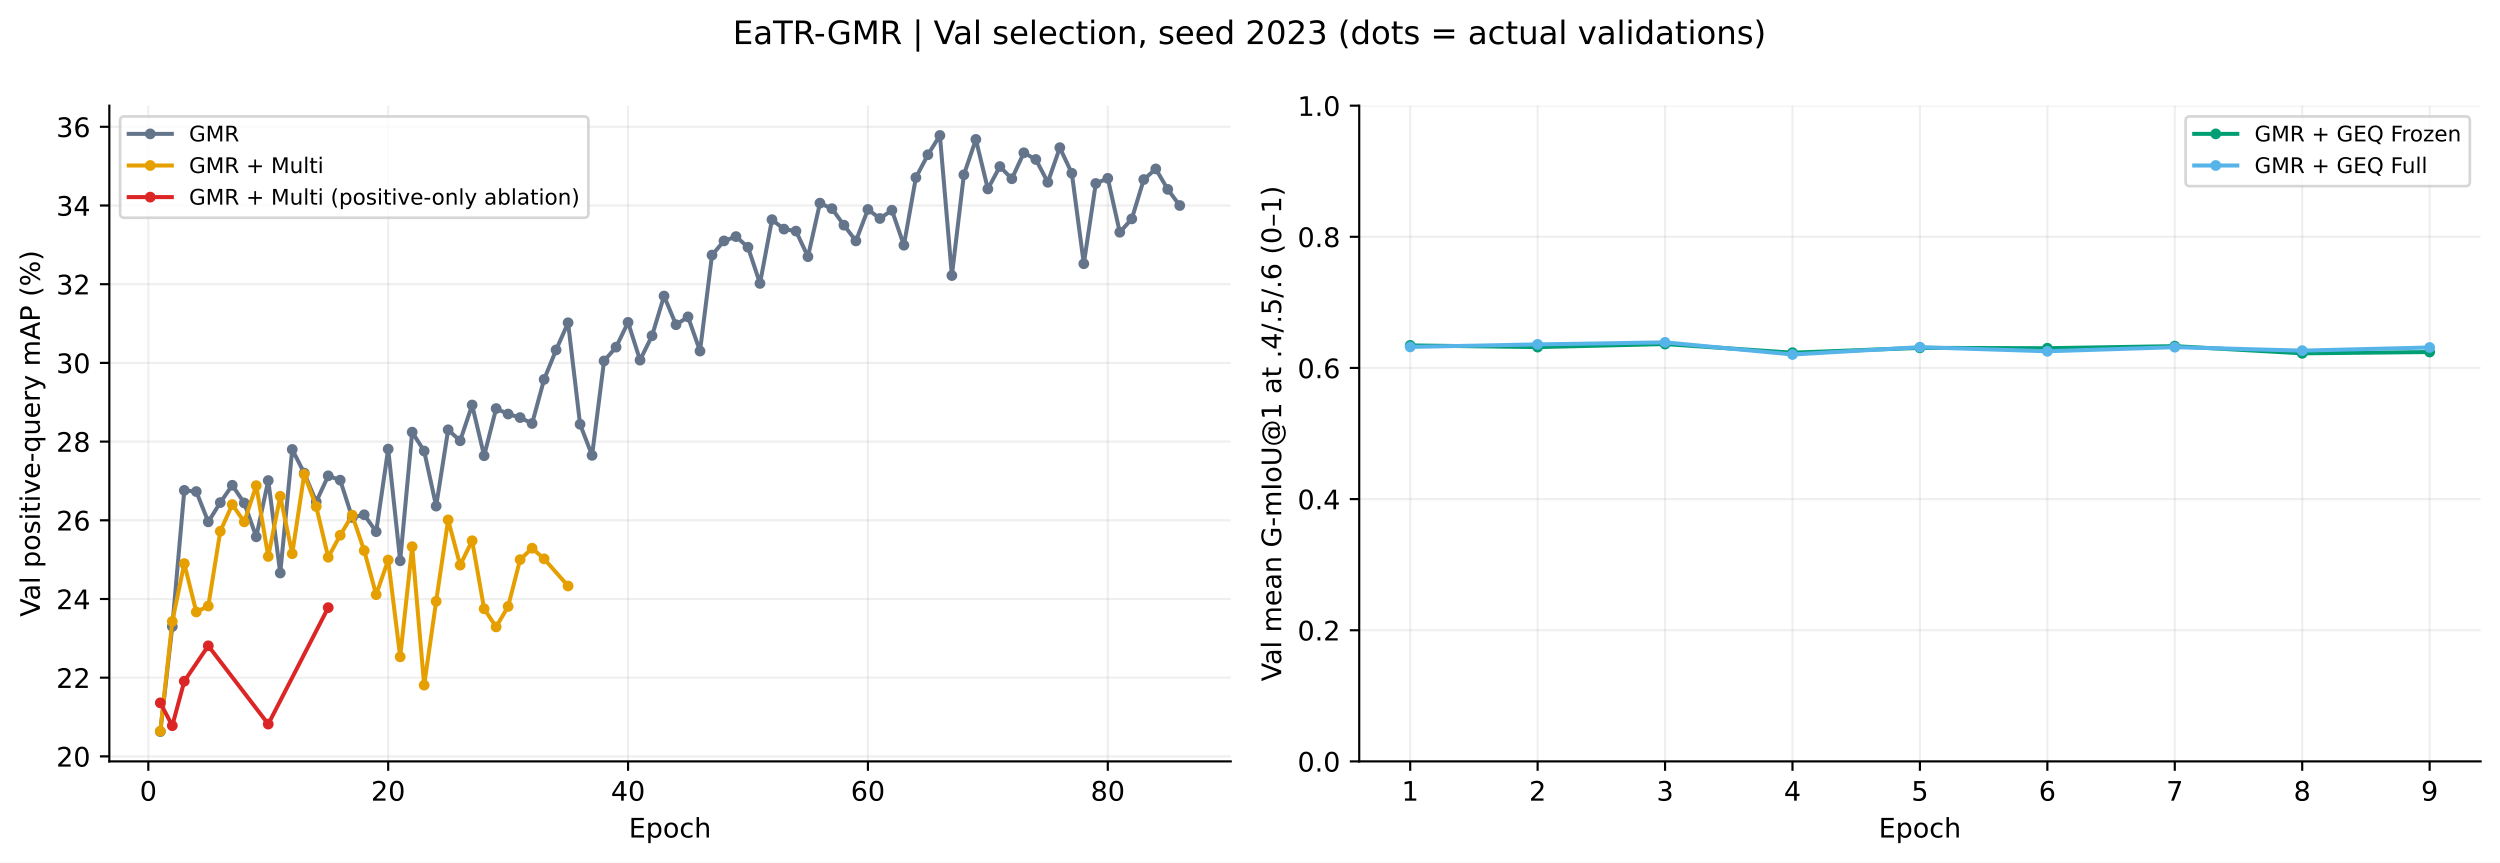
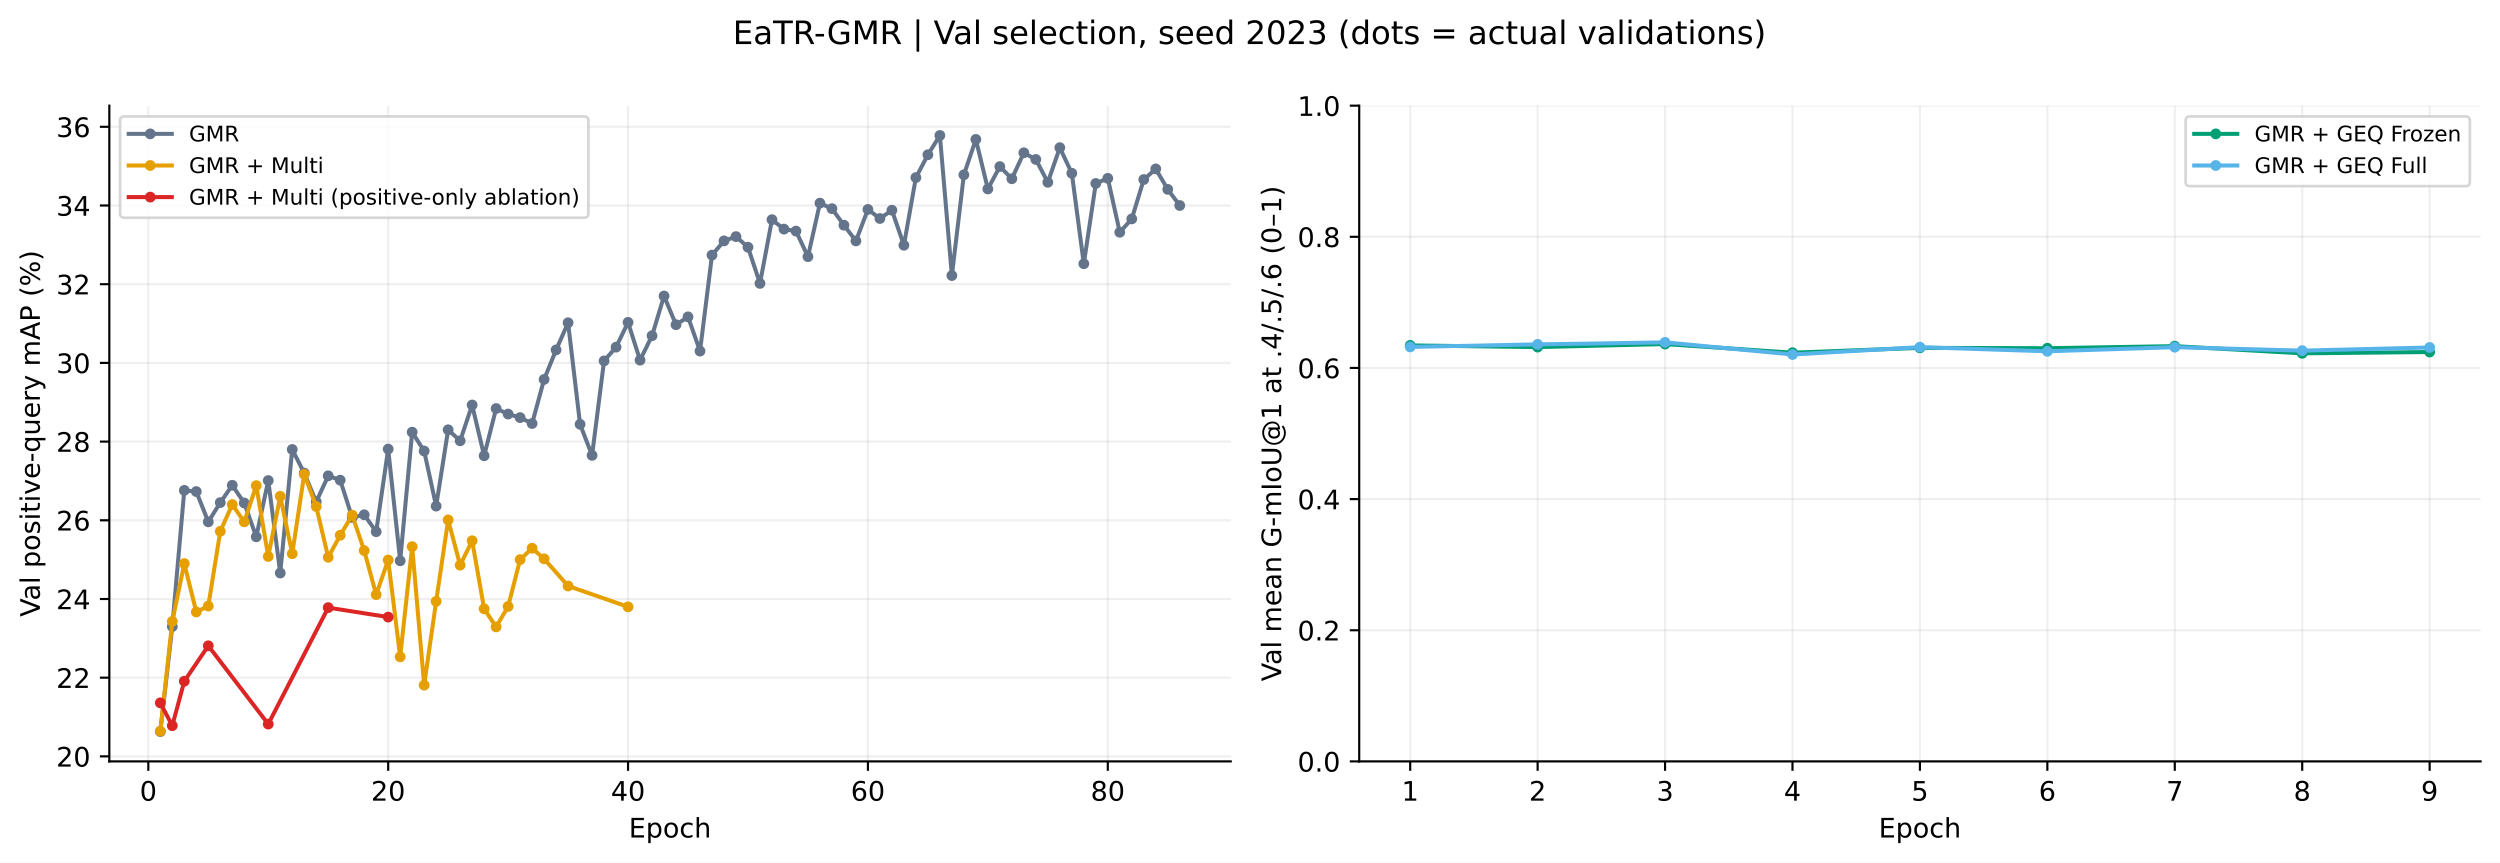
<svg xmlns="http://www.w3.org/2000/svg" xmlns:xlink="http://www.w3.org/1999/xlink" width="928.433pt" height="320.316pt" viewBox="0 0 928.433 320.316" version="1.1">
  <defs>
    <style type="text/css">*{stroke-linejoin: round; stroke-linecap: butt}</style>
  </defs>
  <g id="figure_1">
    <g id="patch_1">
      <path d="M -0 320.316  L 928.433 320.316  L 928.433 0  L -0 0  z " style="fill: #ffffff" />
    </g>
    <g id="axes_1">
      <g id="patch_2">
        <path d="M 40.603 282.76  L 457.058 282.76  L 457.058 39.24  L 40.603 39.24  z " style="fill: #ffffff" />
      </g>
      <g id="matplotlib.axis_1">
        <g id="xtick_1">
          <g id="line2d_1">
            <path d="M 55.079 282.76  L 55.079 39.24  " clip-path="url(#pdc1da5cae6)" style="fill: none; stroke: #b0b0b0; stroke-opacity: 0.2; stroke-width: 0.8; stroke-linecap: square" />
          </g>
          <g id="line2d_2">
            <defs>
              <path id="m847a747f1c" d="M 0 0  L 0 3.5  " style="stroke: #000000; stroke-width: 0.8" />
            </defs>
            <g>
              <use xlink:href="#m847a747f1c" x="55.079" y="282.76" style="stroke: #000000; stroke-width: 0.8" />
            </g>
          </g>
          <g id="text_1">
            <text style="font-size: 10px; font-family: 'DejaVu Sans'; text-anchor: middle" x="55.079" y="297.358" transform="rotate(-0 55.07883 297.3584)">0</text>
          </g>
        </g>
        <g id="xtick_2">
          <g id="line2d_3">
            <path d="M 144.16 282.76  L 144.16 39.24  " clip-path="url(#pdc1da5cae6)" style="fill: none; stroke: #b0b0b0; stroke-opacity: 0.2; stroke-width: 0.8; stroke-linecap: square" />
          </g>
          <g id="line2d_4">
            <g>
              <use xlink:href="#m847a747f1c" x="144.16" y="282.76" style="stroke: #000000; stroke-width: 0.8" />
            </g>
          </g>
          <g id="text_2">
            <text style="font-size: 10px; font-family: 'DejaVu Sans'; text-anchor: middle" x="144.16" y="297.358" transform="rotate(-0 144.1601 297.3584)">20</text>
          </g>
        </g>
        <g id="xtick_3">
          <g id="line2d_5">
            <path d="M 233.241 282.76  L 233.241 39.24  " clip-path="url(#pdc1da5cae6)" style="fill: none; stroke: #b0b0b0; stroke-opacity: 0.2; stroke-width: 0.8; stroke-linecap: square" />
          </g>
          <g id="line2d_6">
            <g>
              <use xlink:href="#m847a747f1c" x="233.241" y="282.76" style="stroke: #000000; stroke-width: 0.8" />
            </g>
          </g>
          <g id="text_3">
            <text style="font-size: 10px; font-family: 'DejaVu Sans'; text-anchor: middle" x="233.241" y="297.358" transform="rotate(-0 233.2414 297.3584)">40</text>
          </g>
        </g>
        <g id="xtick_4">
          <g id="line2d_7">
            <path d="M 322.323 282.76  L 322.323 39.24  " clip-path="url(#pdc1da5cae6)" style="fill: none; stroke: #b0b0b0; stroke-opacity: 0.2; stroke-width: 0.8; stroke-linecap: square" />
          </g>
          <g id="line2d_8">
            <g>
              <use xlink:href="#m847a747f1c" x="322.323" y="282.76" style="stroke: #000000; stroke-width: 0.8" />
            </g>
          </g>
          <g id="text_4">
            <text style="font-size: 10px; font-family: 'DejaVu Sans'; text-anchor: middle" x="322.323" y="297.358" transform="rotate(-0 322.3227 297.3584)">60</text>
          </g>
        </g>
        <g id="xtick_5">
          <g id="line2d_9">
            <path d="M 411.404 282.76  L 411.404 39.24  " clip-path="url(#pdc1da5cae6)" style="fill: none; stroke: #b0b0b0; stroke-opacity: 0.2; stroke-width: 0.8; stroke-linecap: square" />
          </g>
          <g id="line2d_10">
            <g>
              <use xlink:href="#m847a747f1c" x="411.404" y="282.76" style="stroke: #000000; stroke-width: 0.8" />
            </g>
          </g>
          <g id="text_5">
            <text style="font-size: 10px; font-family: 'DejaVu Sans'; text-anchor: middle" x="411.404" y="297.358" transform="rotate(-0 411.404 297.3584)">80</text>
          </g>
        </g>
        <g id="text_6">
          <text style="font-size: 10px; font-family: 'DejaVu Sans'; text-anchor: middle" x="248.831" y="311.037" transform="rotate(-0 248.8306 311.0366)">Epoch</text>
        </g>
      </g>
      <g id="matplotlib.axis_2">
        <g id="ytick_1">
          <g id="line2d_11">
            <path d="M 40.603 280.897  L 457.058 280.897  " clip-path="url(#pdc1da5cae6)" style="fill: none; stroke: #b0b0b0; stroke-opacity: 0.2; stroke-width: 0.8; stroke-linecap: square" />
          </g>
          <g id="line2d_12">
            <defs>
              <path id="mc433141c62" d="M 0 0  L -3.5 0  " style="stroke: #000000; stroke-width: 0.8" />
            </defs>
            <g>
              <use xlink:href="#mc433141c62" x="40.603" y="280.897" style="stroke: #000000; stroke-width: 0.8" />
            </g>
          </g>
          <g id="text_7">
            <text style="font-size: 10px; font-family: 'DejaVu Sans'; text-anchor: end" x="33.603" y="284.696" transform="rotate(-0 33.60312 284.6961)">20</text>
          </g>
        </g>
        <g id="ytick_2">
          <g id="line2d_13">
            <path d="M 40.603 251.672  L 457.058 251.672  " clip-path="url(#pdc1da5cae6)" style="fill: none; stroke: #b0b0b0; stroke-opacity: 0.2; stroke-width: 0.8; stroke-linecap: square" />
          </g>
          <g id="line2d_14">
            <g>
              <use xlink:href="#mc433141c62" x="40.603" y="251.672" style="stroke: #000000; stroke-width: 0.8" />
            </g>
          </g>
          <g id="text_8">
            <text style="font-size: 10px; font-family: 'DejaVu Sans'; text-anchor: end" x="33.603" y="255.471" transform="rotate(-0 33.60312 255.4708)">22</text>
          </g>
        </g>
        <g id="ytick_3">
          <g id="line2d_15">
            <path d="M 40.603 222.446  L 457.058 222.446  " clip-path="url(#pdc1da5cae6)" style="fill: none; stroke: #b0b0b0; stroke-opacity: 0.2; stroke-width: 0.8; stroke-linecap: square" />
          </g>
          <g id="line2d_16">
            <g>
              <use xlink:href="#mc433141c62" x="40.603" y="222.446" style="stroke: #000000; stroke-width: 0.8" />
            </g>
          </g>
          <g id="text_9">
            <text style="font-size: 10px; font-family: 'DejaVu Sans'; text-anchor: end" x="33.603" y="226.245" transform="rotate(-0 33.60312 226.2455)">24</text>
          </g>
        </g>
        <g id="ytick_4">
          <g id="line2d_17">
            <path d="M 40.603 193.221  L 457.058 193.221  " clip-path="url(#pdc1da5cae6)" style="fill: none; stroke: #b0b0b0; stroke-opacity: 0.2; stroke-width: 0.8; stroke-linecap: square" />
          </g>
          <g id="line2d_18">
            <g>
              <use xlink:href="#mc433141c62" x="40.603" y="193.221" style="stroke: #000000; stroke-width: 0.8" />
            </g>
          </g>
          <g id="text_10">
            <text style="font-size: 10px; font-family: 'DejaVu Sans'; text-anchor: end" x="33.603" y="197.02" transform="rotate(-0 33.60312 197.0201)">26</text>
          </g>
        </g>
        <g id="ytick_5">
          <g id="line2d_19">
            <path d="M 40.603 163.996  L 457.058 163.996  " clip-path="url(#pdc1da5cae6)" style="fill: none; stroke: #b0b0b0; stroke-opacity: 0.2; stroke-width: 0.8; stroke-linecap: square" />
          </g>
          <g id="line2d_20">
            <g>
              <use xlink:href="#mc433141c62" x="40.603" y="163.996" style="stroke: #000000; stroke-width: 0.8" />
            </g>
          </g>
          <g id="text_11">
            <text style="font-size: 10px; font-family: 'DejaVu Sans'; text-anchor: end" x="33.603" y="167.795" transform="rotate(-0 33.60312 167.7948)">28</text>
          </g>
        </g>
        <g id="ytick_6">
          <g id="line2d_21">
            <path d="M 40.603 134.77  L 457.058 134.77  " clip-path="url(#pdc1da5cae6)" style="fill: none; stroke: #b0b0b0; stroke-opacity: 0.2; stroke-width: 0.8; stroke-linecap: square" />
          </g>
          <g id="line2d_22">
            <g>
              <use xlink:href="#mc433141c62" x="40.603" y="134.77" style="stroke: #000000; stroke-width: 0.8" />
            </g>
          </g>
          <g id="text_12">
            <text style="font-size: 10px; font-family: 'DejaVu Sans'; text-anchor: end" x="33.603" y="138.569" transform="rotate(-0 33.60312 138.5695)">30</text>
          </g>
        </g>
        <g id="ytick_7">
          <g id="line2d_23">
            <path d="M 40.603 105.545  L 457.058 105.545  " clip-path="url(#pdc1da5cae6)" style="fill: none; stroke: #b0b0b0; stroke-opacity: 0.2; stroke-width: 0.8; stroke-linecap: square" />
          </g>
          <g id="line2d_24">
            <g>
              <use xlink:href="#mc433141c62" x="40.603" y="105.545" style="stroke: #000000; stroke-width: 0.8" />
            </g>
          </g>
          <g id="text_13">
            <text style="font-size: 10px; font-family: 'DejaVu Sans'; text-anchor: end" x="33.603" y="109.344" transform="rotate(-0 33.60312 109.3442)">32</text>
          </g>
        </g>
        <g id="ytick_8">
          <g id="line2d_25">
            <path d="M 40.603 76.32  L 457.058 76.32  " clip-path="url(#pdc1da5cae6)" style="fill: none; stroke: #b0b0b0; stroke-opacity: 0.2; stroke-width: 0.8; stroke-linecap: square" />
          </g>
          <g id="line2d_26">
            <g>
              <use xlink:href="#mc433141c62" x="40.603" y="76.32" style="stroke: #000000; stroke-width: 0.8" />
            </g>
          </g>
          <g id="text_14">
            <text style="font-size: 10px; font-family: 'DejaVu Sans'; text-anchor: end" x="33.603" y="80.119" transform="rotate(-0 33.60312 80.11885)">34</text>
          </g>
        </g>
        <g id="ytick_9">
          <g id="line2d_27">
            <path d="M 40.603 47.094  L 457.058 47.094  " clip-path="url(#pdc1da5cae6)" style="fill: none; stroke: #b0b0b0; stroke-opacity: 0.2; stroke-width: 0.8; stroke-linecap: square" />
          </g>
          <g id="line2d_28">
            <g>
              <use xlink:href="#mc433141c62" x="40.603" y="47.094" style="stroke: #000000; stroke-width: 0.8" />
            </g>
          </g>
          <g id="text_15">
            <text style="font-size: 10px; font-family: 'DejaVu Sans'; text-anchor: end" x="33.603" y="50.894" transform="rotate(-0 33.60312 50.89352)">36</text>
          </g>
        </g>
        <g id="text_16">
          <text style="font-size: 10px; font-family: 'DejaVu Sans'; text-anchor: middle" x="14.798" y="161" transform="rotate(-90 14.79844 161)">Val positive-query mAP (%)</text>
        </g>
      </g>
      <g id="line2d_29">
        <path d="M 59.533 271.691  L 63.987 232.675  L 68.441 182.115  L 72.895 182.554  L 77.349 193.805  L 81.803 186.645  L 86.257 180.216  L 90.711 186.791  L 95.165 199.358  L 99.619 178.462  L 104.074 212.802  L 108.528 166.918  L 112.982 175.686  L 117.436 186.353  L 121.89 176.709  L 126.344 178.316  L 130.798 192.198  L 135.252 191.175  L 139.706 197.459  L 144.16 166.772  L 148.614 208.272  L 153.068 160.489  L 157.522 167.503  L 161.976 187.96  L 166.43 159.612  L 170.885 163.703  L 175.339 150.406  L 179.793 169.256  L 184.247 151.721  L 188.701 153.767  L 193.155 155.082  L 197.609 157.274  L 202.063 140.908  L 206.517 129.948  L 210.971 119.865  L 215.425 157.566  L 219.879 169.11  L 224.333 134.04  L 228.787 128.925  L 233.241 119.719  L 237.695 133.747  L 242.15 124.688  L 246.604 109.929  L 251.058 120.596  L 255.512 117.673  L 259.966 130.386  L 264.42 94.732  L 268.874 89.471  L 273.328 87.864  L 277.782 91.809  L 282.236 105.253  L 286.69 81.58  L 291.144 85.087  L 295.598 85.818  L 300.052 95.316  L 304.506 75.443  L 308.96 77.489  L 313.415 83.626  L 317.869 89.471  L 322.323 77.781  L 326.777 81.142  L 331.231 78.073  L 335.685 91.078  L 340.139 65.945  L 344.593 57.469  L 349.047 50.309  L 353.501 102.33  L 357.955 64.922  L 362.409 51.77  L 366.863 70.182  L 371.317 61.853  L 375.771 66.383  L 380.226 56.739  L 384.68 59.223  L 389.134 67.698  L 393.588 54.839  L 398.042 64.337  L 402.496 97.946  L 406.95 68.137  L 411.404 66.237  L 415.858 86.256  L 420.312 81.288  L 424.766 66.675  L 429.22 62.73  L 433.674 70.328  L 438.128 76.32  " clip-path="url(#pdc1da5cae6)" style="fill: none; stroke: #64748b; stroke-width: 1.5; stroke-linecap: square" />
        <defs>
          <path id="mf4bc2572a3" d="M 0 1.5  C 0.398 1.5 0.779 1.342 1.061 1.061  C 1.342 0.779 1.5 0.398 1.5 0  C 1.5 -0.398 1.342 -0.779 1.061 -1.061  C 0.779 -1.342 0.398 -1.5 0 -1.5  C -0.398 -1.5 -0.779 -1.342 -1.061 -1.061  C -1.342 -0.779 -1.5 -0.398 -1.5 0  C -1.5 0.398 -1.342 0.779 -1.061 1.061  C -0.779 1.342 -0.398 1.5 0 1.5  z " style="stroke: #64748b" />
        </defs>
        <g clip-path="url(#pdc1da5cae6)">
          <use xlink:href="#mf4bc2572a3" x="59.533" y="271.691" style="fill: #64748b; stroke: #64748b" />
          <use xlink:href="#mf4bc2572a3" x="63.987" y="232.675" style="fill: #64748b; stroke: #64748b" />
          <use xlink:href="#mf4bc2572a3" x="68.441" y="182.115" style="fill: #64748b; stroke: #64748b" />
          <use xlink:href="#mf4bc2572a3" x="72.895" y="182.554" style="fill: #64748b; stroke: #64748b" />
          <use xlink:href="#mf4bc2572a3" x="77.349" y="193.805" style="fill: #64748b; stroke: #64748b" />
          <use xlink:href="#mf4bc2572a3" x="81.803" y="186.645" style="fill: #64748b; stroke: #64748b" />
          <use xlink:href="#mf4bc2572a3" x="86.257" y="180.216" style="fill: #64748b; stroke: #64748b" />
          <use xlink:href="#mf4bc2572a3" x="90.711" y="186.791" style="fill: #64748b; stroke: #64748b" />
          <use xlink:href="#mf4bc2572a3" x="95.165" y="199.358" style="fill: #64748b; stroke: #64748b" />
          <use xlink:href="#mf4bc2572a3" x="99.619" y="178.462" style="fill: #64748b; stroke: #64748b" />
          <use xlink:href="#mf4bc2572a3" x="104.074" y="212.802" style="fill: #64748b; stroke: #64748b" />
          <use xlink:href="#mf4bc2572a3" x="108.528" y="166.918" style="fill: #64748b; stroke: #64748b" />
          <use xlink:href="#mf4bc2572a3" x="112.982" y="175.686" style="fill: #64748b; stroke: #64748b" />
          <use xlink:href="#mf4bc2572a3" x="117.436" y="186.353" style="fill: #64748b; stroke: #64748b" />
          <use xlink:href="#mf4bc2572a3" x="121.89" y="176.709" style="fill: #64748b; stroke: #64748b" />
          <use xlink:href="#mf4bc2572a3" x="126.344" y="178.316" style="fill: #64748b; stroke: #64748b" />
          <use xlink:href="#mf4bc2572a3" x="130.798" y="192.198" style="fill: #64748b; stroke: #64748b" />
          <use xlink:href="#mf4bc2572a3" x="135.252" y="191.175" style="fill: #64748b; stroke: #64748b" />
          <use xlink:href="#mf4bc2572a3" x="139.706" y="197.459" style="fill: #64748b; stroke: #64748b" />
          <use xlink:href="#mf4bc2572a3" x="144.16" y="166.772" style="fill: #64748b; stroke: #64748b" />
          <use xlink:href="#mf4bc2572a3" x="148.614" y="208.272" style="fill: #64748b; stroke: #64748b" />
          <use xlink:href="#mf4bc2572a3" x="153.068" y="160.489" style="fill: #64748b; stroke: #64748b" />
          <use xlink:href="#mf4bc2572a3" x="157.522" y="167.503" style="fill: #64748b; stroke: #64748b" />
          <use xlink:href="#mf4bc2572a3" x="161.976" y="187.96" style="fill: #64748b; stroke: #64748b" />
          <use xlink:href="#mf4bc2572a3" x="166.43" y="159.612" style="fill: #64748b; stroke: #64748b" />
          <use xlink:href="#mf4bc2572a3" x="170.885" y="163.703" style="fill: #64748b; stroke: #64748b" />
          <use xlink:href="#mf4bc2572a3" x="175.339" y="150.406" style="fill: #64748b; stroke: #64748b" />
          <use xlink:href="#mf4bc2572a3" x="179.793" y="169.256" style="fill: #64748b; stroke: #64748b" />
          <use xlink:href="#mf4bc2572a3" x="184.247" y="151.721" style="fill: #64748b; stroke: #64748b" />
          <use xlink:href="#mf4bc2572a3" x="188.701" y="153.767" style="fill: #64748b; stroke: #64748b" />
          <use xlink:href="#mf4bc2572a3" x="193.155" y="155.082" style="fill: #64748b; stroke: #64748b" />
          <use xlink:href="#mf4bc2572a3" x="197.609" y="157.274" style="fill: #64748b; stroke: #64748b" />
          <use xlink:href="#mf4bc2572a3" x="202.063" y="140.908" style="fill: #64748b; stroke: #64748b" />
          <use xlink:href="#mf4bc2572a3" x="206.517" y="129.948" style="fill: #64748b; stroke: #64748b" />
          <use xlink:href="#mf4bc2572a3" x="210.971" y="119.865" style="fill: #64748b; stroke: #64748b" />
          <use xlink:href="#mf4bc2572a3" x="215.425" y="157.566" style="fill: #64748b; stroke: #64748b" />
          <use xlink:href="#mf4bc2572a3" x="219.879" y="169.11" style="fill: #64748b; stroke: #64748b" />
          <use xlink:href="#mf4bc2572a3" x="224.333" y="134.04" style="fill: #64748b; stroke: #64748b" />
          <use xlink:href="#mf4bc2572a3" x="228.787" y="128.925" style="fill: #64748b; stroke: #64748b" />
          <use xlink:href="#mf4bc2572a3" x="233.241" y="119.719" style="fill: #64748b; stroke: #64748b" />
          <use xlink:href="#mf4bc2572a3" x="237.695" y="133.747" style="fill: #64748b; stroke: #64748b" />
          <use xlink:href="#mf4bc2572a3" x="242.15" y="124.688" style="fill: #64748b; stroke: #64748b" />
          <use xlink:href="#mf4bc2572a3" x="246.604" y="109.929" style="fill: #64748b; stroke: #64748b" />
          <use xlink:href="#mf4bc2572a3" x="251.058" y="120.596" style="fill: #64748b; stroke: #64748b" />
          <use xlink:href="#mf4bc2572a3" x="255.512" y="117.673" style="fill: #64748b; stroke: #64748b" />
          <use xlink:href="#mf4bc2572a3" x="259.966" y="130.386" style="fill: #64748b; stroke: #64748b" />
          <use xlink:href="#mf4bc2572a3" x="264.42" y="94.732" style="fill: #64748b; stroke: #64748b" />
          <use xlink:href="#mf4bc2572a3" x="268.874" y="89.471" style="fill: #64748b; stroke: #64748b" />
          <use xlink:href="#mf4bc2572a3" x="273.328" y="87.864" style="fill: #64748b; stroke: #64748b" />
          <use xlink:href="#mf4bc2572a3" x="277.782" y="91.809" style="fill: #64748b; stroke: #64748b" />
          <use xlink:href="#mf4bc2572a3" x="282.236" y="105.253" style="fill: #64748b; stroke: #64748b" />
          <use xlink:href="#mf4bc2572a3" x="286.69" y="81.58" style="fill: #64748b; stroke: #64748b" />
          <use xlink:href="#mf4bc2572a3" x="291.144" y="85.087" style="fill: #64748b; stroke: #64748b" />
          <use xlink:href="#mf4bc2572a3" x="295.598" y="85.818" style="fill: #64748b; stroke: #64748b" />
          <use xlink:href="#mf4bc2572a3" x="300.052" y="95.316" style="fill: #64748b; stroke: #64748b" />
          <use xlink:href="#mf4bc2572a3" x="304.506" y="75.443" style="fill: #64748b; stroke: #64748b" />
          <use xlink:href="#mf4bc2572a3" x="308.96" y="77.489" style="fill: #64748b; stroke: #64748b" />
          <use xlink:href="#mf4bc2572a3" x="313.415" y="83.626" style="fill: #64748b; stroke: #64748b" />
          <use xlink:href="#mf4bc2572a3" x="317.869" y="89.471" style="fill: #64748b; stroke: #64748b" />
          <use xlink:href="#mf4bc2572a3" x="322.323" y="77.781" style="fill: #64748b; stroke: #64748b" />
          <use xlink:href="#mf4bc2572a3" x="326.777" y="81.142" style="fill: #64748b; stroke: #64748b" />
          <use xlink:href="#mf4bc2572a3" x="331.231" y="78.073" style="fill: #64748b; stroke: #64748b" />
          <use xlink:href="#mf4bc2572a3" x="335.685" y="91.078" style="fill: #64748b; stroke: #64748b" />
          <use xlink:href="#mf4bc2572a3" x="340.139" y="65.945" style="fill: #64748b; stroke: #64748b" />
          <use xlink:href="#mf4bc2572a3" x="344.593" y="57.469" style="fill: #64748b; stroke: #64748b" />
          <use xlink:href="#mf4bc2572a3" x="349.047" y="50.309" style="fill: #64748b; stroke: #64748b" />
          <use xlink:href="#mf4bc2572a3" x="353.501" y="102.33" style="fill: #64748b; stroke: #64748b" />
          <use xlink:href="#mf4bc2572a3" x="357.955" y="64.922" style="fill: #64748b; stroke: #64748b" />
          <use xlink:href="#mf4bc2572a3" x="362.409" y="51.77" style="fill: #64748b; stroke: #64748b" />
          <use xlink:href="#mf4bc2572a3" x="366.863" y="70.182" style="fill: #64748b; stroke: #64748b" />
          <use xlink:href="#mf4bc2572a3" x="371.317" y="61.853" style="fill: #64748b; stroke: #64748b" />
          <use xlink:href="#mf4bc2572a3" x="375.771" y="66.383" style="fill: #64748b; stroke: #64748b" />
          <use xlink:href="#mf4bc2572a3" x="380.226" y="56.739" style="fill: #64748b; stroke: #64748b" />
          <use xlink:href="#mf4bc2572a3" x="384.68" y="59.223" style="fill: #64748b; stroke: #64748b" />
          <use xlink:href="#mf4bc2572a3" x="389.134" y="67.698" style="fill: #64748b; stroke: #64748b" />
          <use xlink:href="#mf4bc2572a3" x="393.588" y="54.839" style="fill: #64748b; stroke: #64748b" />
          <use xlink:href="#mf4bc2572a3" x="398.042" y="64.337" style="fill: #64748b; stroke: #64748b" />
          <use xlink:href="#mf4bc2572a3" x="402.496" y="97.946" style="fill: #64748b; stroke: #64748b" />
          <use xlink:href="#mf4bc2572a3" x="406.95" y="68.137" style="fill: #64748b; stroke: #64748b" />
          <use xlink:href="#mf4bc2572a3" x="411.404" y="66.237" style="fill: #64748b; stroke: #64748b" />
          <use xlink:href="#mf4bc2572a3" x="415.858" y="86.256" style="fill: #64748b; stroke: #64748b" />
          <use xlink:href="#mf4bc2572a3" x="420.312" y="81.288" style="fill: #64748b; stroke: #64748b" />
          <use xlink:href="#mf4bc2572a3" x="424.766" y="66.675" style="fill: #64748b; stroke: #64748b" />
          <use xlink:href="#mf4bc2572a3" x="429.22" y="62.73" style="fill: #64748b; stroke: #64748b" />
          <use xlink:href="#mf4bc2572a3" x="433.674" y="70.328" style="fill: #64748b; stroke: #64748b" />
          <use xlink:href="#mf4bc2572a3" x="438.128" y="76.32" style="fill: #64748b; stroke: #64748b" />
        </g>
      </g>
      <g id="line2d_30">
-         <path d="M 59.533 271.545  L 63.987 230.775  L 68.441 209.295  L 72.895 227.268  L 77.349 225.077  L 81.803 197.312  L 86.257 187.376  L 90.711 193.805  L 95.165 180.362  L 99.619 206.665  L 104.074 184.307  L 108.528 205.642  L 112.982 176.124  L 117.436 188.106  L 121.89 206.957  L 126.344 198.774  L 130.798 191.321  L 135.252 204.473  L 139.706 220.839  L 144.16 207.98  L 148.614 243.927  L 153.068 203.011  L 157.522 254.448  L 161.976 223.323  L 166.43 193.075  L 170.885 209.879  L 175.339 200.82  L 179.793 226.099  L 184.247 232.821  L 188.701 225.223  L 193.155 207.834  L 197.609 203.596  L 202.063 207.541  L 210.971 217.624  " clip-path="url(#pdc1da5cae6)" style="fill: none; stroke: #e69f00; stroke-width: 1.5; stroke-linecap: square" />
+         <path d="M 59.533 271.545  L 63.987 230.775  L 68.441 209.295  L 72.895 227.268  L 77.349 225.077  L 81.803 197.312  L 86.257 187.376  L 90.711 193.805  L 95.165 180.362  L 99.619 206.665  L 104.074 184.307  L 108.528 205.642  L 112.982 176.124  L 117.436 188.106  L 121.89 206.957  L 126.344 198.774  L 130.798 191.321  L 135.252 204.473  L 139.706 220.839  L 144.16 207.98  L 148.614 243.927  L 153.068 203.011  L 157.522 254.448  L 161.976 223.323  L 166.43 193.075  L 170.885 209.879  L 175.339 200.82  L 179.793 226.099  L 184.247 232.821  L 188.701 225.223  L 193.155 207.834  L 197.609 203.596  L 202.063 207.541  L 210.971 217.624  L 233.241 225.369  " clip-path="url(#pdc1da5cae6)" style="fill: none; stroke: #e69f00; stroke-width: 1.5; stroke-linecap: square" />
        <defs>
          <path id="mbf485513ee" d="M 0 1.5  C 0.398 1.5 0.779 1.342 1.061 1.061  C 1.342 0.779 1.5 0.398 1.5 0  C 1.5 -0.398 1.342 -0.779 1.061 -1.061  C 0.779 -1.342 0.398 -1.5 0 -1.5  C -0.398 -1.5 -0.779 -1.342 -1.061 -1.061  C -1.342 -0.779 -1.5 -0.398 -1.5 0  C -1.5 0.398 -1.342 0.779 -1.061 1.061  C -0.779 1.342 -0.398 1.5 0 1.5  z " style="stroke: #e69f00" />
        </defs>
        <g clip-path="url(#pdc1da5cae6)">
          <use xlink:href="#mbf485513ee" x="59.533" y="271.545" style="fill: #e69f00; stroke: #e69f00" />
          <use xlink:href="#mbf485513ee" x="63.987" y="230.775" style="fill: #e69f00; stroke: #e69f00" />
          <use xlink:href="#mbf485513ee" x="68.441" y="209.295" style="fill: #e69f00; stroke: #e69f00" />
          <use xlink:href="#mbf485513ee" x="72.895" y="227.268" style="fill: #e69f00; stroke: #e69f00" />
          <use xlink:href="#mbf485513ee" x="77.349" y="225.077" style="fill: #e69f00; stroke: #e69f00" />
          <use xlink:href="#mbf485513ee" x="81.803" y="197.312" style="fill: #e69f00; stroke: #e69f00" />
          <use xlink:href="#mbf485513ee" x="86.257" y="187.376" style="fill: #e69f00; stroke: #e69f00" />
          <use xlink:href="#mbf485513ee" x="90.711" y="193.805" style="fill: #e69f00; stroke: #e69f00" />
          <use xlink:href="#mbf485513ee" x="95.165" y="180.362" style="fill: #e69f00; stroke: #e69f00" />
          <use xlink:href="#mbf485513ee" x="99.619" y="206.665" style="fill: #e69f00; stroke: #e69f00" />
          <use xlink:href="#mbf485513ee" x="104.074" y="184.307" style="fill: #e69f00; stroke: #e69f00" />
          <use xlink:href="#mbf485513ee" x="108.528" y="205.642" style="fill: #e69f00; stroke: #e69f00" />
          <use xlink:href="#mbf485513ee" x="112.982" y="176.124" style="fill: #e69f00; stroke: #e69f00" />
          <use xlink:href="#mbf485513ee" x="117.436" y="188.106" style="fill: #e69f00; stroke: #e69f00" />
          <use xlink:href="#mbf485513ee" x="121.89" y="206.957" style="fill: #e69f00; stroke: #e69f00" />
          <use xlink:href="#mbf485513ee" x="126.344" y="198.774" style="fill: #e69f00; stroke: #e69f00" />
          <use xlink:href="#mbf485513ee" x="130.798" y="191.321" style="fill: #e69f00; stroke: #e69f00" />
          <use xlink:href="#mbf485513ee" x="135.252" y="204.473" style="fill: #e69f00; stroke: #e69f00" />
          <use xlink:href="#mbf485513ee" x="139.706" y="220.839" style="fill: #e69f00; stroke: #e69f00" />
          <use xlink:href="#mbf485513ee" x="144.16" y="207.98" style="fill: #e69f00; stroke: #e69f00" />
          <use xlink:href="#mbf485513ee" x="148.614" y="243.927" style="fill: #e69f00; stroke: #e69f00" />
          <use xlink:href="#mbf485513ee" x="153.068" y="203.011" style="fill: #e69f00; stroke: #e69f00" />
          <use xlink:href="#mbf485513ee" x="157.522" y="254.448" style="fill: #e69f00; stroke: #e69f00" />
          <use xlink:href="#mbf485513ee" x="161.976" y="223.323" style="fill: #e69f00; stroke: #e69f00" />
          <use xlink:href="#mbf485513ee" x="166.43" y="193.075" style="fill: #e69f00; stroke: #e69f00" />
          <use xlink:href="#mbf485513ee" x="170.885" y="209.879" style="fill: #e69f00; stroke: #e69f00" />
          <use xlink:href="#mbf485513ee" x="175.339" y="200.82" style="fill: #e69f00; stroke: #e69f00" />
          <use xlink:href="#mbf485513ee" x="179.793" y="226.099" style="fill: #e69f00; stroke: #e69f00" />
          <use xlink:href="#mbf485513ee" x="184.247" y="232.821" style="fill: #e69f00; stroke: #e69f00" />
          <use xlink:href="#mbf485513ee" x="188.701" y="225.223" style="fill: #e69f00; stroke: #e69f00" />
          <use xlink:href="#mbf485513ee" x="193.155" y="207.834" style="fill: #e69f00; stroke: #e69f00" />
          <use xlink:href="#mbf485513ee" x="197.609" y="203.596" style="fill: #e69f00; stroke: #e69f00" />
          <use xlink:href="#mbf485513ee" x="202.063" y="207.541" style="fill: #e69f00; stroke: #e69f00" />
          <use xlink:href="#mbf485513ee" x="210.971" y="217.624" style="fill: #e69f00; stroke: #e69f00" />
+           <use xlink:href="#mbf485513ee" x="233.241" y="225.369" style="fill: #e69f00; stroke: #e69f00" />
        </g>
      </g>
      <g id="line2d_31">
-         <path d="M 59.533 261.024  L 63.987 269.499  L 68.441 252.987  L 77.349 239.835  L 99.619 268.915  L 121.89 225.661  " clip-path="url(#pdc1da5cae6)" style="fill: none; stroke: #dc2626; stroke-width: 1.5; stroke-linecap: square" />
+         <path d="M 59.533 261.024  L 63.987 269.499  L 68.441 252.987  L 77.349 239.835  L 99.619 268.915  L 121.89 225.661  L 144.16 229.168  " clip-path="url(#pdc1da5cae6)" style="fill: none; stroke: #dc2626; stroke-width: 1.5; stroke-linecap: square" />
        <defs>
          <path id="m6886102119" d="M 0 1.5  C 0.398 1.5 0.779 1.342 1.061 1.061  C 1.342 0.779 1.5 0.398 1.5 0  C 1.5 -0.398 1.342 -0.779 1.061 -1.061  C 0.779 -1.342 0.398 -1.5 0 -1.5  C -0.398 -1.5 -0.779 -1.342 -1.061 -1.061  C -1.342 -0.779 -1.5 -0.398 -1.5 0  C -1.5 0.398 -1.342 0.779 -1.061 1.061  C -0.779 1.342 -0.398 1.5 0 1.5  z " style="stroke: #dc2626" />
        </defs>
        <g clip-path="url(#pdc1da5cae6)">
          <use xlink:href="#m6886102119" x="59.533" y="261.024" style="fill: #dc2626; stroke: #dc2626" />
          <use xlink:href="#m6886102119" x="63.987" y="269.499" style="fill: #dc2626; stroke: #dc2626" />
          <use xlink:href="#m6886102119" x="68.441" y="252.987" style="fill: #dc2626; stroke: #dc2626" />
          <use xlink:href="#m6886102119" x="77.349" y="239.835" style="fill: #dc2626; stroke: #dc2626" />
          <use xlink:href="#m6886102119" x="99.619" y="268.915" style="fill: #dc2626; stroke: #dc2626" />
          <use xlink:href="#m6886102119" x="121.89" y="225.661" style="fill: #dc2626; stroke: #dc2626" />
+           <use xlink:href="#m6886102119" x="144.16" y="229.168" style="fill: #dc2626; stroke: #dc2626" />
        </g>
      </g>
      <g id="patch_3">
        <path d="M 40.603 282.76  L 40.603 39.24  " style="fill: none; stroke: #000000; stroke-width: 0.8; stroke-linejoin: miter; stroke-linecap: square" />
      </g>
      <g id="patch_4">
        <path d="M 40.603 282.76  L 457.058 282.76  " style="fill: none; stroke: #000000; stroke-width: 0.8; stroke-linejoin: miter; stroke-linecap: square" />
      </g>
      <g id="legend_1">
        <g id="patch_5">
          <path d="M 46.203 80.868  L 216.902 80.868  Q 218.502 80.868 218.502 79.267  L 218.502 44.84  Q 218.502 43.24 216.902 43.24  L 46.203 43.24  Q 44.603 43.24 44.603 44.84  L 44.603 79.267  Q 44.603 80.868 46.203 80.868  z " style="fill: #ffffff; opacity: 0.8; stroke: #cccccc; stroke-linejoin: miter" />
        </g>
        <g id="line2d_32">
          <path d="M 47.803 49.719  L 55.803 49.719  L 63.803 49.719  " style="fill: none; stroke: #64748b; stroke-width: 1.5; stroke-linecap: square" />
          <g>
            <use xlink:href="#mf4bc2572a3" x="55.803" y="49.719" style="fill: #64748b; stroke: #64748b" />
          </g>
        </g>
        <g id="text_17">
          <text style="font-size: 8px; font-family: 'DejaVu Sans'; text-anchor: start" x="70.203" y="52.519" transform="rotate(-0 70.20312 52.51875)">GMR</text>
        </g>
        <g id="line2d_33">
          <path d="M 47.803 61.461  L 55.803 61.461  L 63.803 61.461  " style="fill: none; stroke: #e69f00; stroke-width: 1.5; stroke-linecap: square" />
          <g>
            <use xlink:href="#mbf485513ee" x="55.803" y="61.461" style="fill: #e69f00; stroke: #e69f00" />
          </g>
        </g>
        <g id="text_18">
          <text style="font-size: 8px; font-family: 'DejaVu Sans'; text-anchor: start" x="70.203" y="64.261" transform="rotate(-0 70.20312 64.26125)">GMR + Multi</text>
        </g>
        <g id="line2d_34">
          <path d="M 47.803 73.204  L 55.803 73.204  L 63.803 73.204  " style="fill: none; stroke: #dc2626; stroke-width: 1.5; stroke-linecap: square" />
          <g>
            <use xlink:href="#m6886102119" x="55.803" y="73.204" style="fill: #dc2626; stroke: #dc2626" />
          </g>
        </g>
        <g id="text_19">
          <text style="font-size: 8px; font-family: 'DejaVu Sans'; text-anchor: start" x="70.203" y="76.004" transform="rotate(-0 70.20312 76.00375)">GMR + Multi (positive-only ablation)</text>
        </g>
      </g>
    </g>
    <g id="axes_2">
      <g id="patch_6">
        <path d="M 504.778 282.76  L 921.233 282.76  L 921.233 39.24  L 504.778 39.24  z " style="fill: #ffffff" />
      </g>
      <g id="matplotlib.axis_3">
        <g id="xtick_6">
          <g id="line2d_35">
            <path d="M 523.708 282.76  L 523.708 39.24  " clip-path="url(#p370dd41538)" style="fill: none; stroke: #b0b0b0; stroke-opacity: 0.2; stroke-width: 0.8; stroke-linecap: square" />
          </g>
          <g id="line2d_36">
            <g>
              <use xlink:href="#m847a747f1c" x="523.708" y="282.76" style="stroke: #000000; stroke-width: 0.8" />
            </g>
          </g>
          <g id="text_20">
            <text style="font-size: 10px; font-family: 'DejaVu Sans'; text-anchor: middle" x="523.708" y="297.358" transform="rotate(-0 523.7079 297.3584)">1</text>
          </g>
        </g>
        <g id="xtick_7">
          <g id="line2d_37">
            <path d="M 571.032 282.76  L 571.032 39.24  " clip-path="url(#p370dd41538)" style="fill: none; stroke: #b0b0b0; stroke-opacity: 0.2; stroke-width: 0.8; stroke-linecap: square" />
          </g>
          <g id="line2d_38">
            <g>
              <use xlink:href="#m847a747f1c" x="571.032" y="282.76" style="stroke: #000000; stroke-width: 0.8" />
            </g>
          </g>
          <g id="text_21">
            <text style="font-size: 10px; font-family: 'DejaVu Sans'; text-anchor: middle" x="571.032" y="297.358" transform="rotate(-0 571.0323 297.3584)">2</text>
          </g>
        </g>
        <g id="xtick_8">
          <g id="line2d_39">
            <path d="M 618.357 282.76  L 618.357 39.24  " clip-path="url(#p370dd41538)" style="fill: none; stroke: #b0b0b0; stroke-opacity: 0.2; stroke-width: 0.8; stroke-linecap: square" />
          </g>
          <g id="line2d_40">
            <g>
              <use xlink:href="#m847a747f1c" x="618.357" y="282.76" style="stroke: #000000; stroke-width: 0.8" />
            </g>
          </g>
          <g id="text_22">
            <text style="font-size: 10px; font-family: 'DejaVu Sans'; text-anchor: middle" x="618.357" y="297.358" transform="rotate(-0 618.3568 297.3584)">3</text>
          </g>
        </g>
        <g id="xtick_9">
          <g id="line2d_41">
            <path d="M 665.681 282.76  L 665.681 39.24  " clip-path="url(#p370dd41538)" style="fill: none; stroke: #b0b0b0; stroke-opacity: 0.2; stroke-width: 0.8; stroke-linecap: square" />
          </g>
          <g id="line2d_42">
            <g>
              <use xlink:href="#m847a747f1c" x="665.681" y="282.76" style="stroke: #000000; stroke-width: 0.8" />
            </g>
          </g>
          <g id="text_23">
            <text style="font-size: 10px; font-family: 'DejaVu Sans'; text-anchor: middle" x="665.681" y="297.358" transform="rotate(-0 665.6812 297.3584)">4</text>
          </g>
        </g>
        <g id="xtick_10">
          <g id="line2d_43">
            <path d="M 713.006 282.76  L 713.006 39.24  " clip-path="url(#p370dd41538)" style="fill: none; stroke: #b0b0b0; stroke-opacity: 0.2; stroke-width: 0.8; stroke-linecap: square" />
          </g>
          <g id="line2d_44">
            <g>
              <use xlink:href="#m847a747f1c" x="713.006" y="282.76" style="stroke: #000000; stroke-width: 0.8" />
            </g>
          </g>
          <g id="text_24">
            <text style="font-size: 10px; font-family: 'DejaVu Sans'; text-anchor: middle" x="713.006" y="297.358" transform="rotate(-0 713.0056 297.3584)">5</text>
          </g>
        </g>
        <g id="xtick_11">
          <g id="line2d_45">
            <path d="M 760.33 282.76  L 760.33 39.24  " clip-path="url(#p370dd41538)" style="fill: none; stroke: #b0b0b0; stroke-opacity: 0.2; stroke-width: 0.8; stroke-linecap: square" />
          </g>
          <g id="line2d_46">
            <g>
              <use xlink:href="#m847a747f1c" x="760.33" y="282.76" style="stroke: #000000; stroke-width: 0.8" />
            </g>
          </g>
          <g id="text_25">
            <text style="font-size: 10px; font-family: 'DejaVu Sans'; text-anchor: middle" x="760.33" y="297.358" transform="rotate(-0 760.3301 297.3584)">6</text>
          </g>
        </g>
        <g id="xtick_12">
          <g id="line2d_47">
            <path d="M 807.654 282.76  L 807.654 39.24  " clip-path="url(#p370dd41538)" style="fill: none; stroke: #b0b0b0; stroke-opacity: 0.2; stroke-width: 0.8; stroke-linecap: square" />
          </g>
          <g id="line2d_48">
            <g>
              <use xlink:href="#m847a747f1c" x="807.654" y="282.76" style="stroke: #000000; stroke-width: 0.8" />
            </g>
          </g>
          <g id="text_26">
            <text style="font-size: 10px; font-family: 'DejaVu Sans'; text-anchor: middle" x="807.654" y="297.358" transform="rotate(-0 807.6545 297.3584)">7</text>
          </g>
        </g>
        <g id="xtick_13">
          <g id="line2d_49">
            <path d="M 854.979 282.76  L 854.979 39.24  " clip-path="url(#p370dd41538)" style="fill: none; stroke: #b0b0b0; stroke-opacity: 0.2; stroke-width: 0.8; stroke-linecap: square" />
          </g>
          <g id="line2d_50">
            <g>
              <use xlink:href="#m847a747f1c" x="854.979" y="282.76" style="stroke: #000000; stroke-width: 0.8" />
            </g>
          </g>
          <g id="text_27">
            <text style="font-size: 10px; font-family: 'DejaVu Sans'; text-anchor: middle" x="854.979" y="297.358" transform="rotate(-0 854.9789 297.3584)">8</text>
          </g>
        </g>
        <g id="xtick_14">
          <g id="line2d_51">
            <path d="M 902.303 282.76  L 902.303 39.24  " clip-path="url(#p370dd41538)" style="fill: none; stroke: #b0b0b0; stroke-opacity: 0.2; stroke-width: 0.8; stroke-linecap: square" />
          </g>
          <g id="line2d_52">
            <g>
              <use xlink:href="#m847a747f1c" x="902.303" y="282.76" style="stroke: #000000; stroke-width: 0.8" />
            </g>
          </g>
          <g id="text_28">
            <text style="font-size: 10px; font-family: 'DejaVu Sans'; text-anchor: middle" x="902.303" y="297.358" transform="rotate(-0 902.3034 297.3584)">9</text>
          </g>
        </g>
        <g id="text_29">
          <text style="font-size: 10px; font-family: 'DejaVu Sans'; text-anchor: middle" x="713.006" y="311.037" transform="rotate(-0 713.0056 311.0366)">Epoch</text>
        </g>
      </g>
      <g id="matplotlib.axis_4">
        <g id="ytick_10">
          <g id="line2d_53">
            <path d="M 504.778 282.76  L 921.233 282.76  " clip-path="url(#p370dd41538)" style="fill: none; stroke: #b0b0b0; stroke-opacity: 0.2; stroke-width: 0.8; stroke-linecap: square" />
          </g>
          <g id="line2d_54">
            <g>
              <use xlink:href="#mc433141c62" x="504.778" y="282.76" style="stroke: #000000; stroke-width: 0.8" />
            </g>
          </g>
          <g id="text_30">
            <text style="font-size: 10px; font-family: 'DejaVu Sans'; text-anchor: end" x="497.778" y="286.559" transform="rotate(-0 497.7781 286.5592)">0.0</text>
          </g>
        </g>
        <g id="ytick_11">
          <g id="line2d_55">
            <path d="M 504.778 234.056  L 921.233 234.056  " clip-path="url(#p370dd41538)" style="fill: none; stroke: #b0b0b0; stroke-opacity: 0.2; stroke-width: 0.8; stroke-linecap: square" />
          </g>
          <g id="line2d_56">
            <g>
              <use xlink:href="#mc433141c62" x="504.778" y="234.056" style="stroke: #000000; stroke-width: 0.8" />
            </g>
          </g>
          <g id="text_31">
            <text style="font-size: 10px; font-family: 'DejaVu Sans'; text-anchor: end" x="497.778" y="237.855" transform="rotate(-0 497.7781 237.8552)">0.2</text>
          </g>
        </g>
        <g id="ytick_12">
          <g id="line2d_57">
            <path d="M 504.778 185.352  L 921.233 185.352  " clip-path="url(#p370dd41538)" style="fill: none; stroke: #b0b0b0; stroke-opacity: 0.2; stroke-width: 0.8; stroke-linecap: square" />
          </g>
          <g id="line2d_58">
            <g>
              <use xlink:href="#mc433141c62" x="504.778" y="185.352" style="stroke: #000000; stroke-width: 0.8" />
            </g>
          </g>
          <g id="text_32">
            <text style="font-size: 10px; font-family: 'DejaVu Sans'; text-anchor: end" x="497.778" y="189.151" transform="rotate(-0 497.7781 189.1512)">0.4</text>
          </g>
        </g>
        <g id="ytick_13">
          <g id="line2d_59">
            <path d="M 504.778 136.648  L 921.233 136.648  " clip-path="url(#p370dd41538)" style="fill: none; stroke: #b0b0b0; stroke-opacity: 0.2; stroke-width: 0.8; stroke-linecap: square" />
          </g>
          <g id="line2d_60">
            <g>
              <use xlink:href="#mc433141c62" x="504.778" y="136.648" style="stroke: #000000; stroke-width: 0.8" />
            </g>
          </g>
          <g id="text_33">
            <text style="font-size: 10px; font-family: 'DejaVu Sans'; text-anchor: end" x="497.778" y="140.447" transform="rotate(-0 497.7781 140.4472)">0.6</text>
          </g>
        </g>
        <g id="ytick_14">
          <g id="line2d_61">
            <path d="M 504.778 87.944  L 921.233 87.944  " clip-path="url(#p370dd41538)" style="fill: none; stroke: #b0b0b0; stroke-opacity: 0.2; stroke-width: 0.8; stroke-linecap: square" />
          </g>
          <g id="line2d_62">
            <g>
              <use xlink:href="#mc433141c62" x="504.778" y="87.944" style="stroke: #000000; stroke-width: 0.8" />
            </g>
          </g>
          <g id="text_34">
            <text style="font-size: 10px; font-family: 'DejaVu Sans'; text-anchor: end" x="497.778" y="91.743" transform="rotate(-0 497.7781 91.74322)">0.8</text>
          </g>
        </g>
        <g id="ytick_15">
          <g id="line2d_63">
            <path d="M 504.778 39.24  L 921.233 39.24  " clip-path="url(#p370dd41538)" style="fill: none; stroke: #b0b0b0; stroke-opacity: 0.2; stroke-width: 0.8; stroke-linecap: square" />
          </g>
          <g id="line2d_64">
            <g>
              <use xlink:href="#mc433141c62" x="504.778" y="39.24" style="stroke: #000000; stroke-width: 0.8" />
            </g>
          </g>
          <g id="text_35">
            <text style="font-size: 10px; font-family: 'DejaVu Sans'; text-anchor: end" x="497.778" y="43.039" transform="rotate(-0 497.7781 43.03922)">1.0</text>
          </g>
        </g>
        <g id="text_36">
          <text style="font-size: 10px; font-family: 'DejaVu Sans'; text-anchor: middle" x="475.795" y="161" transform="rotate(-90 475.7953 161)">Val mean G-mIoU@1 at .4/.5/.6 (0–1)</text>
        </g>
      </g>
      <g id="line2d_65">
        <path d="M 523.708 128.276  L 571.032 128.9  L 618.357 127.774  L 665.681 130.979  L 713.006 129.192  L 760.33 129.319  L 807.654 128.549  L 854.979 131.22  L 902.303 130.735  " clip-path="url(#p370dd41538)" style="fill: none; stroke: #009e73; stroke-width: 1.5; stroke-linecap: square" />
        <defs>
          <path id="m30085ae43f" d="M 0 1.5  C 0.398 1.5 0.779 1.342 1.061 1.061  C 1.342 0.779 1.5 0.398 1.5 0  C 1.5 -0.398 1.342 -0.779 1.061 -1.061  C 0.779 -1.342 0.398 -1.5 0 -1.5  C -0.398 -1.5 -0.779 -1.342 -1.061 -1.061  C -1.342 -0.779 -1.5 -0.398 -1.5 0  C -1.5 0.398 -1.342 0.779 -1.061 1.061  C -0.779 1.342 -0.398 1.5 0 1.5  z " style="stroke: #009e73" />
        </defs>
        <g clip-path="url(#p370dd41538)">
          <use xlink:href="#m30085ae43f" x="523.708" y="128.276" style="fill: #009e73; stroke: #009e73" />
          <use xlink:href="#m30085ae43f" x="571.032" y="128.9" style="fill: #009e73; stroke: #009e73" />
          <use xlink:href="#m30085ae43f" x="618.357" y="127.774" style="fill: #009e73; stroke: #009e73" />
          <use xlink:href="#m30085ae43f" x="665.681" y="130.979" style="fill: #009e73; stroke: #009e73" />
          <use xlink:href="#m30085ae43f" x="713.006" y="129.192" style="fill: #009e73; stroke: #009e73" />
          <use xlink:href="#m30085ae43f" x="760.33" y="129.319" style="fill: #009e73; stroke: #009e73" />
          <use xlink:href="#m30085ae43f" x="807.654" y="128.549" style="fill: #009e73; stroke: #009e73" />
          <use xlink:href="#m30085ae43f" x="854.979" y="131.22" style="fill: #009e73; stroke: #009e73" />
          <use xlink:href="#m30085ae43f" x="902.303" y="130.735" style="fill: #009e73; stroke: #009e73" />
        </g>
      </g>
      <g id="line2d_66">
        <path d="M 523.708 128.835  L 571.032 127.892  L 618.357 127.145  L 665.681 131.65  L 713.006 128.926  L 760.33 130.46  L 807.654 128.934  L 854.979 130.213  L 902.303 129.046  " clip-path="url(#p370dd41538)" style="fill: none; stroke: #56b4e9; stroke-width: 1.5; stroke-linecap: square" />
        <defs>
          <path id="m0832ad41ca" d="M 0 1.5  C 0.398 1.5 0.779 1.342 1.061 1.061  C 1.342 0.779 1.5 0.398 1.5 0  C 1.5 -0.398 1.342 -0.779 1.061 -1.061  C 0.779 -1.342 0.398 -1.5 0 -1.5  C -0.398 -1.5 -0.779 -1.342 -1.061 -1.061  C -1.342 -0.779 -1.5 -0.398 -1.5 0  C -1.5 0.398 -1.342 0.779 -1.061 1.061  C -0.779 1.342 -0.398 1.5 0 1.5  z " style="stroke: #56b4e9" />
        </defs>
        <g clip-path="url(#p370dd41538)">
          <use xlink:href="#m0832ad41ca" x="523.708" y="128.835" style="fill: #56b4e9; stroke: #56b4e9" />
          <use xlink:href="#m0832ad41ca" x="571.032" y="127.892" style="fill: #56b4e9; stroke: #56b4e9" />
          <use xlink:href="#m0832ad41ca" x="618.357" y="127.145" style="fill: #56b4e9; stroke: #56b4e9" />
          <use xlink:href="#m0832ad41ca" x="665.681" y="131.65" style="fill: #56b4e9; stroke: #56b4e9" />
          <use xlink:href="#m0832ad41ca" x="713.006" y="128.926" style="fill: #56b4e9; stroke: #56b4e9" />
          <use xlink:href="#m0832ad41ca" x="760.33" y="130.46" style="fill: #56b4e9; stroke: #56b4e9" />
          <use xlink:href="#m0832ad41ca" x="807.654" y="128.934" style="fill: #56b4e9; stroke: #56b4e9" />
          <use xlink:href="#m0832ad41ca" x="854.979" y="130.213" style="fill: #56b4e9; stroke: #56b4e9" />
          <use xlink:href="#m0832ad41ca" x="902.303" y="129.046" style="fill: #56b4e9; stroke: #56b4e9" />
        </g>
      </g>
      <g id="patch_7">
        <path d="M 504.778 282.76  L 504.778 39.24  " style="fill: none; stroke: #000000; stroke-width: 0.8; stroke-linejoin: miter; stroke-linecap: square" />
      </g>
      <g id="patch_8">
        <path d="M 504.778 282.76  L 921.233 282.76  " style="fill: none; stroke: #000000; stroke-width: 0.8; stroke-linejoin: miter; stroke-linecap: square" />
      </g>
      <g id="legend_2">
        <g id="patch_9">
          <path d="M 813.274 69.125  L 915.633 69.125  Q 917.233 69.125 917.233 67.525  L 917.233 44.84  Q 917.233 43.24 915.633 43.24  L 813.274 43.24  Q 811.674 43.24 811.674 44.84  L 811.674 67.525  Q 811.674 69.125 813.274 69.125  z " style="fill: #ffffff; opacity: 0.8; stroke: #cccccc; stroke-linejoin: miter" />
        </g>
        <g id="line2d_67">
          <path d="M 814.874 49.719  L 822.874 49.719  L 830.874 49.719  " style="fill: none; stroke: #009e73; stroke-width: 1.5; stroke-linecap: square" />
          <g>
            <use xlink:href="#m30085ae43f" x="822.874" y="49.719" style="fill: #009e73; stroke: #009e73" />
          </g>
        </g>
        <g id="text_37">
          <text style="font-size: 8px; font-family: 'DejaVu Sans'; text-anchor: start" x="837.274" y="52.519" transform="rotate(-0 837.2744 52.51875)">GMR + GEQ Frozen</text>
        </g>
        <g id="line2d_68">
          <path d="M 814.874 61.461  L 822.874 61.461  L 830.874 61.461  " style="fill: none; stroke: #56b4e9; stroke-width: 1.5; stroke-linecap: square" />
          <g>
            <use xlink:href="#m0832ad41ca" x="822.874" y="61.461" style="fill: #56b4e9; stroke: #56b4e9" />
          </g>
        </g>
        <g id="text_38">
          <text style="font-size: 8px; font-family: 'DejaVu Sans'; text-anchor: start" x="837.274" y="64.261" transform="rotate(-0 837.2744 64.26125)">GMR + GEQ Full</text>
        </g>
      </g>
    </g>
    <g id="text_39">
      <text style="font-size: 12px; font-family: 'DejaVu Sans'; text-anchor: middle" x="464.033" y="16.371" transform="rotate(-0 464.0331 16.37063)">EaTR-GMR | Val selection, seed 2023 (dots = actual validations)</text>
    </g>
  </g>
  <defs>
    <clipPath id="pdc1da5cae6">
      <rect x="40.603" y="39.24" width="416.455" height="243.52" />
    </clipPath>
    <clipPath id="p370dd41538">
      <rect x="504.778" y="39.24" width="416.455" height="243.52" />
    </clipPath>
  </defs>
</svg>
